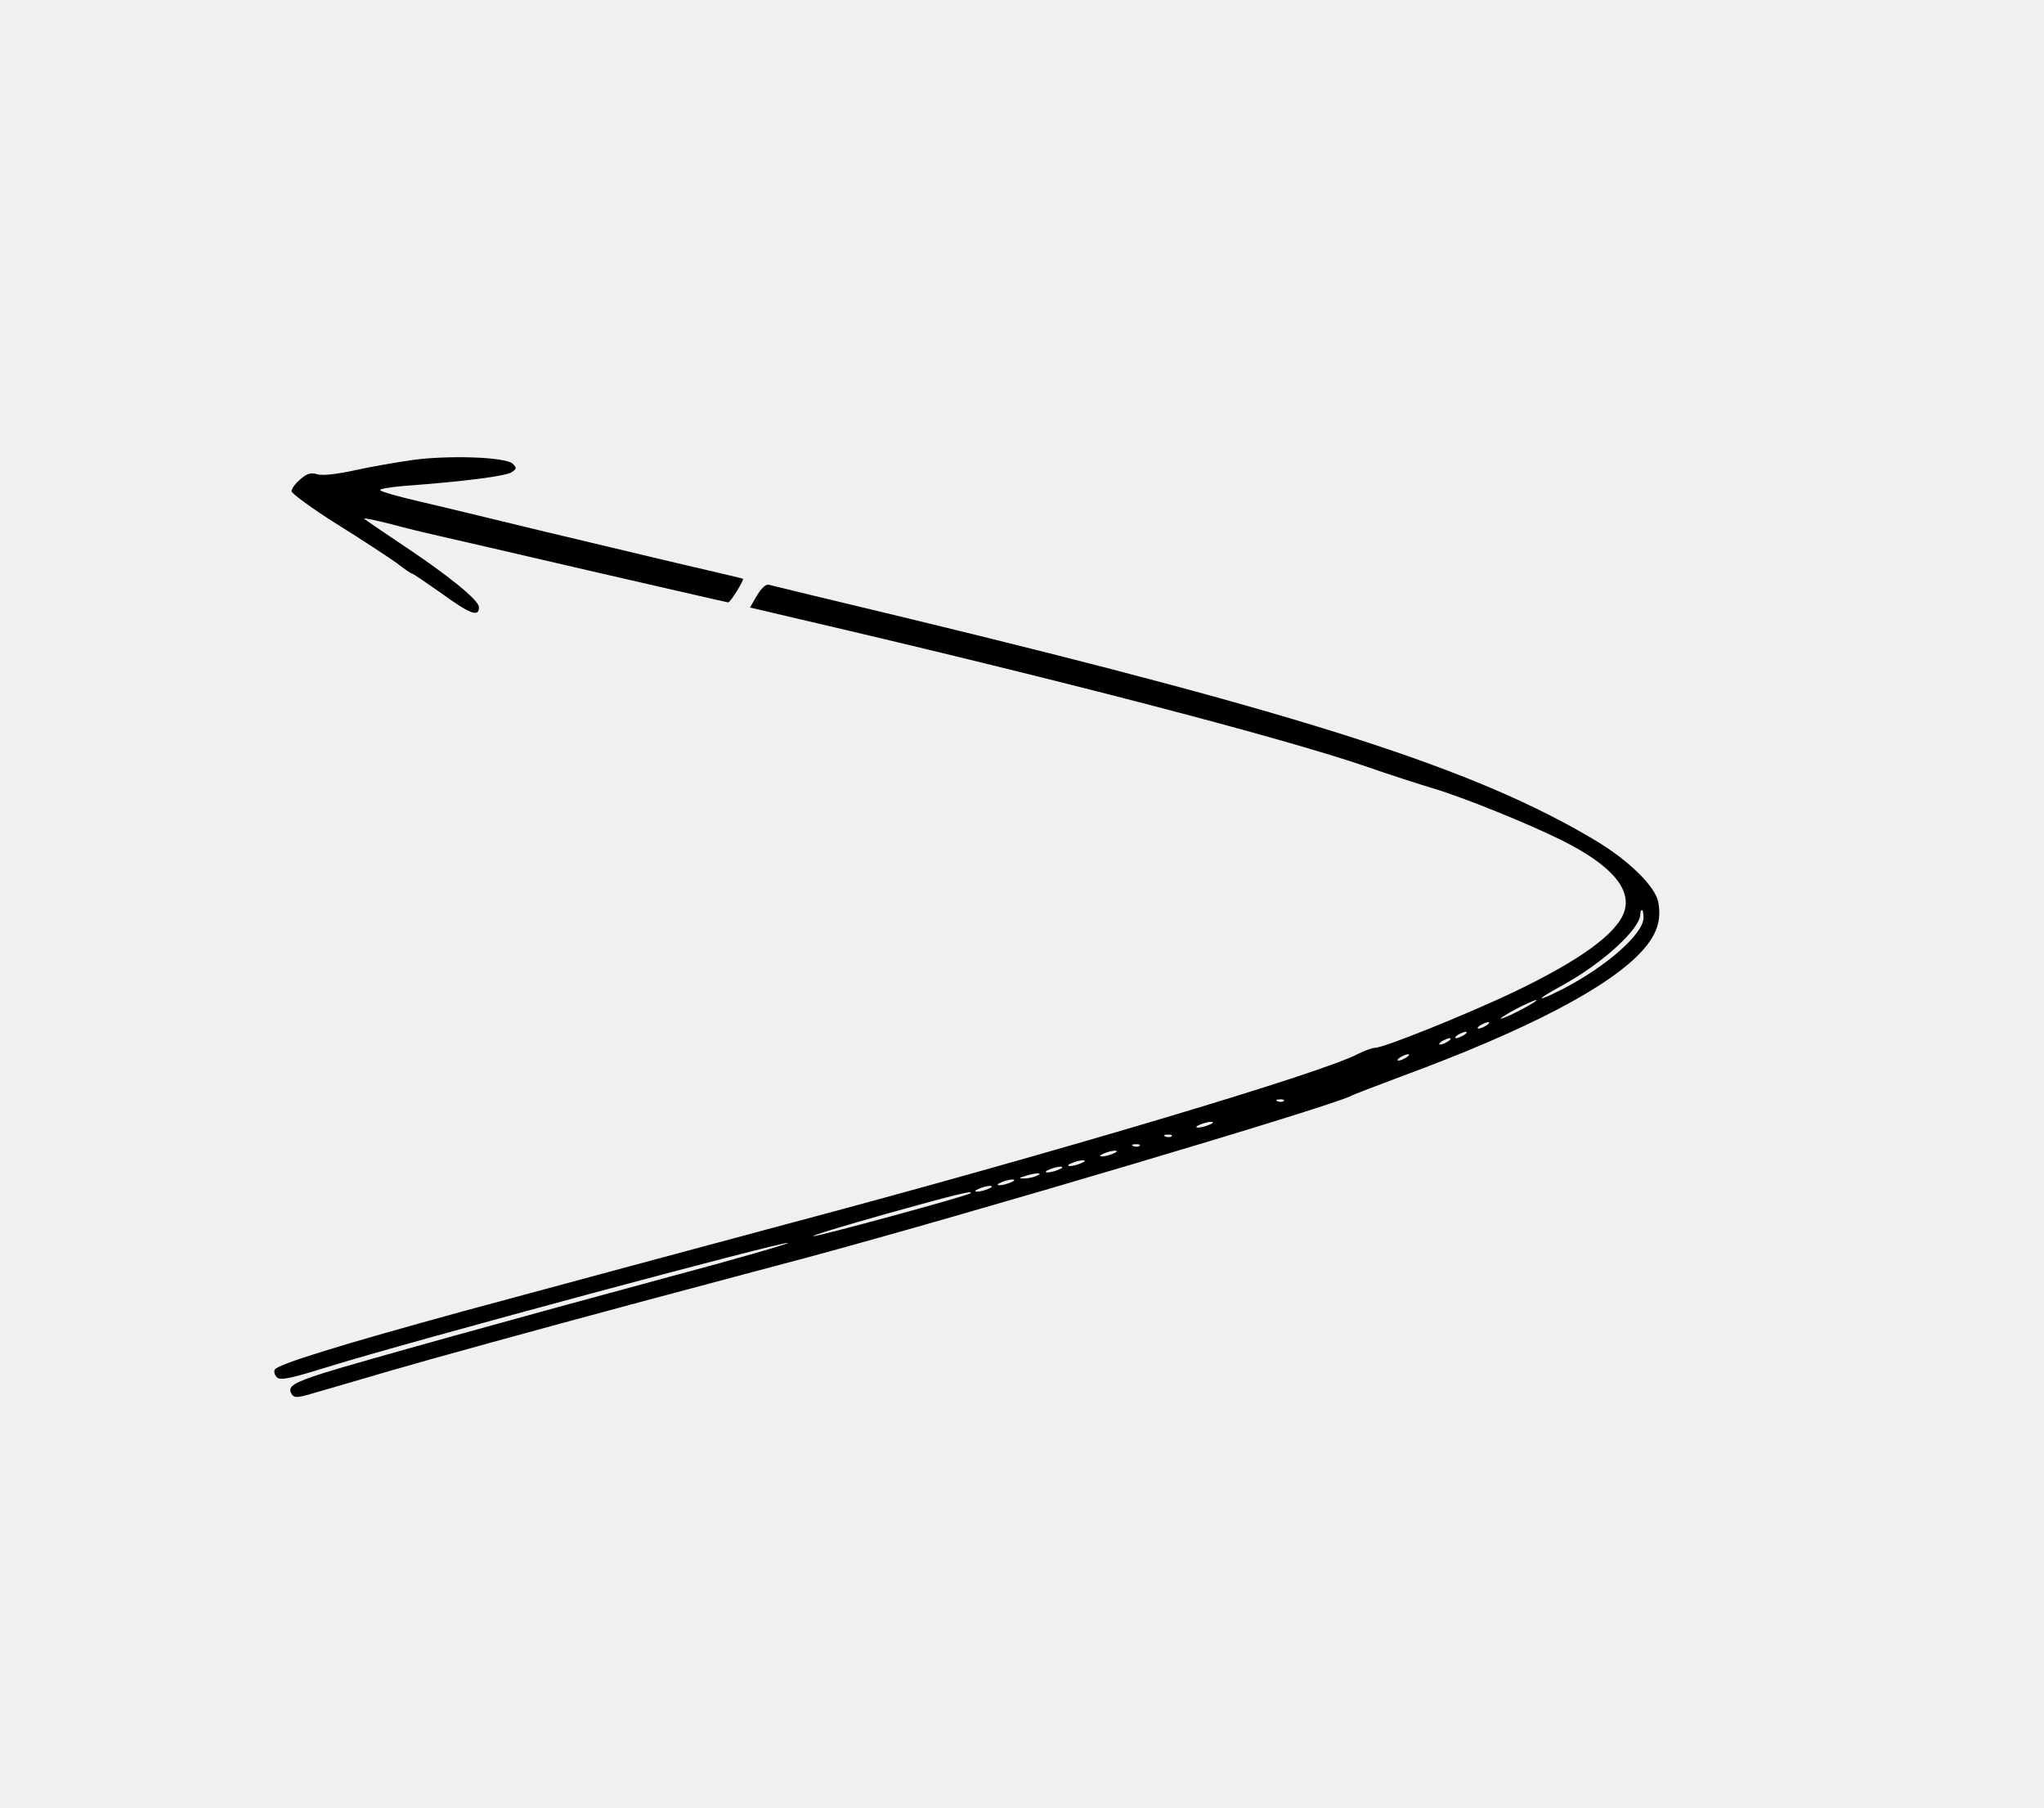
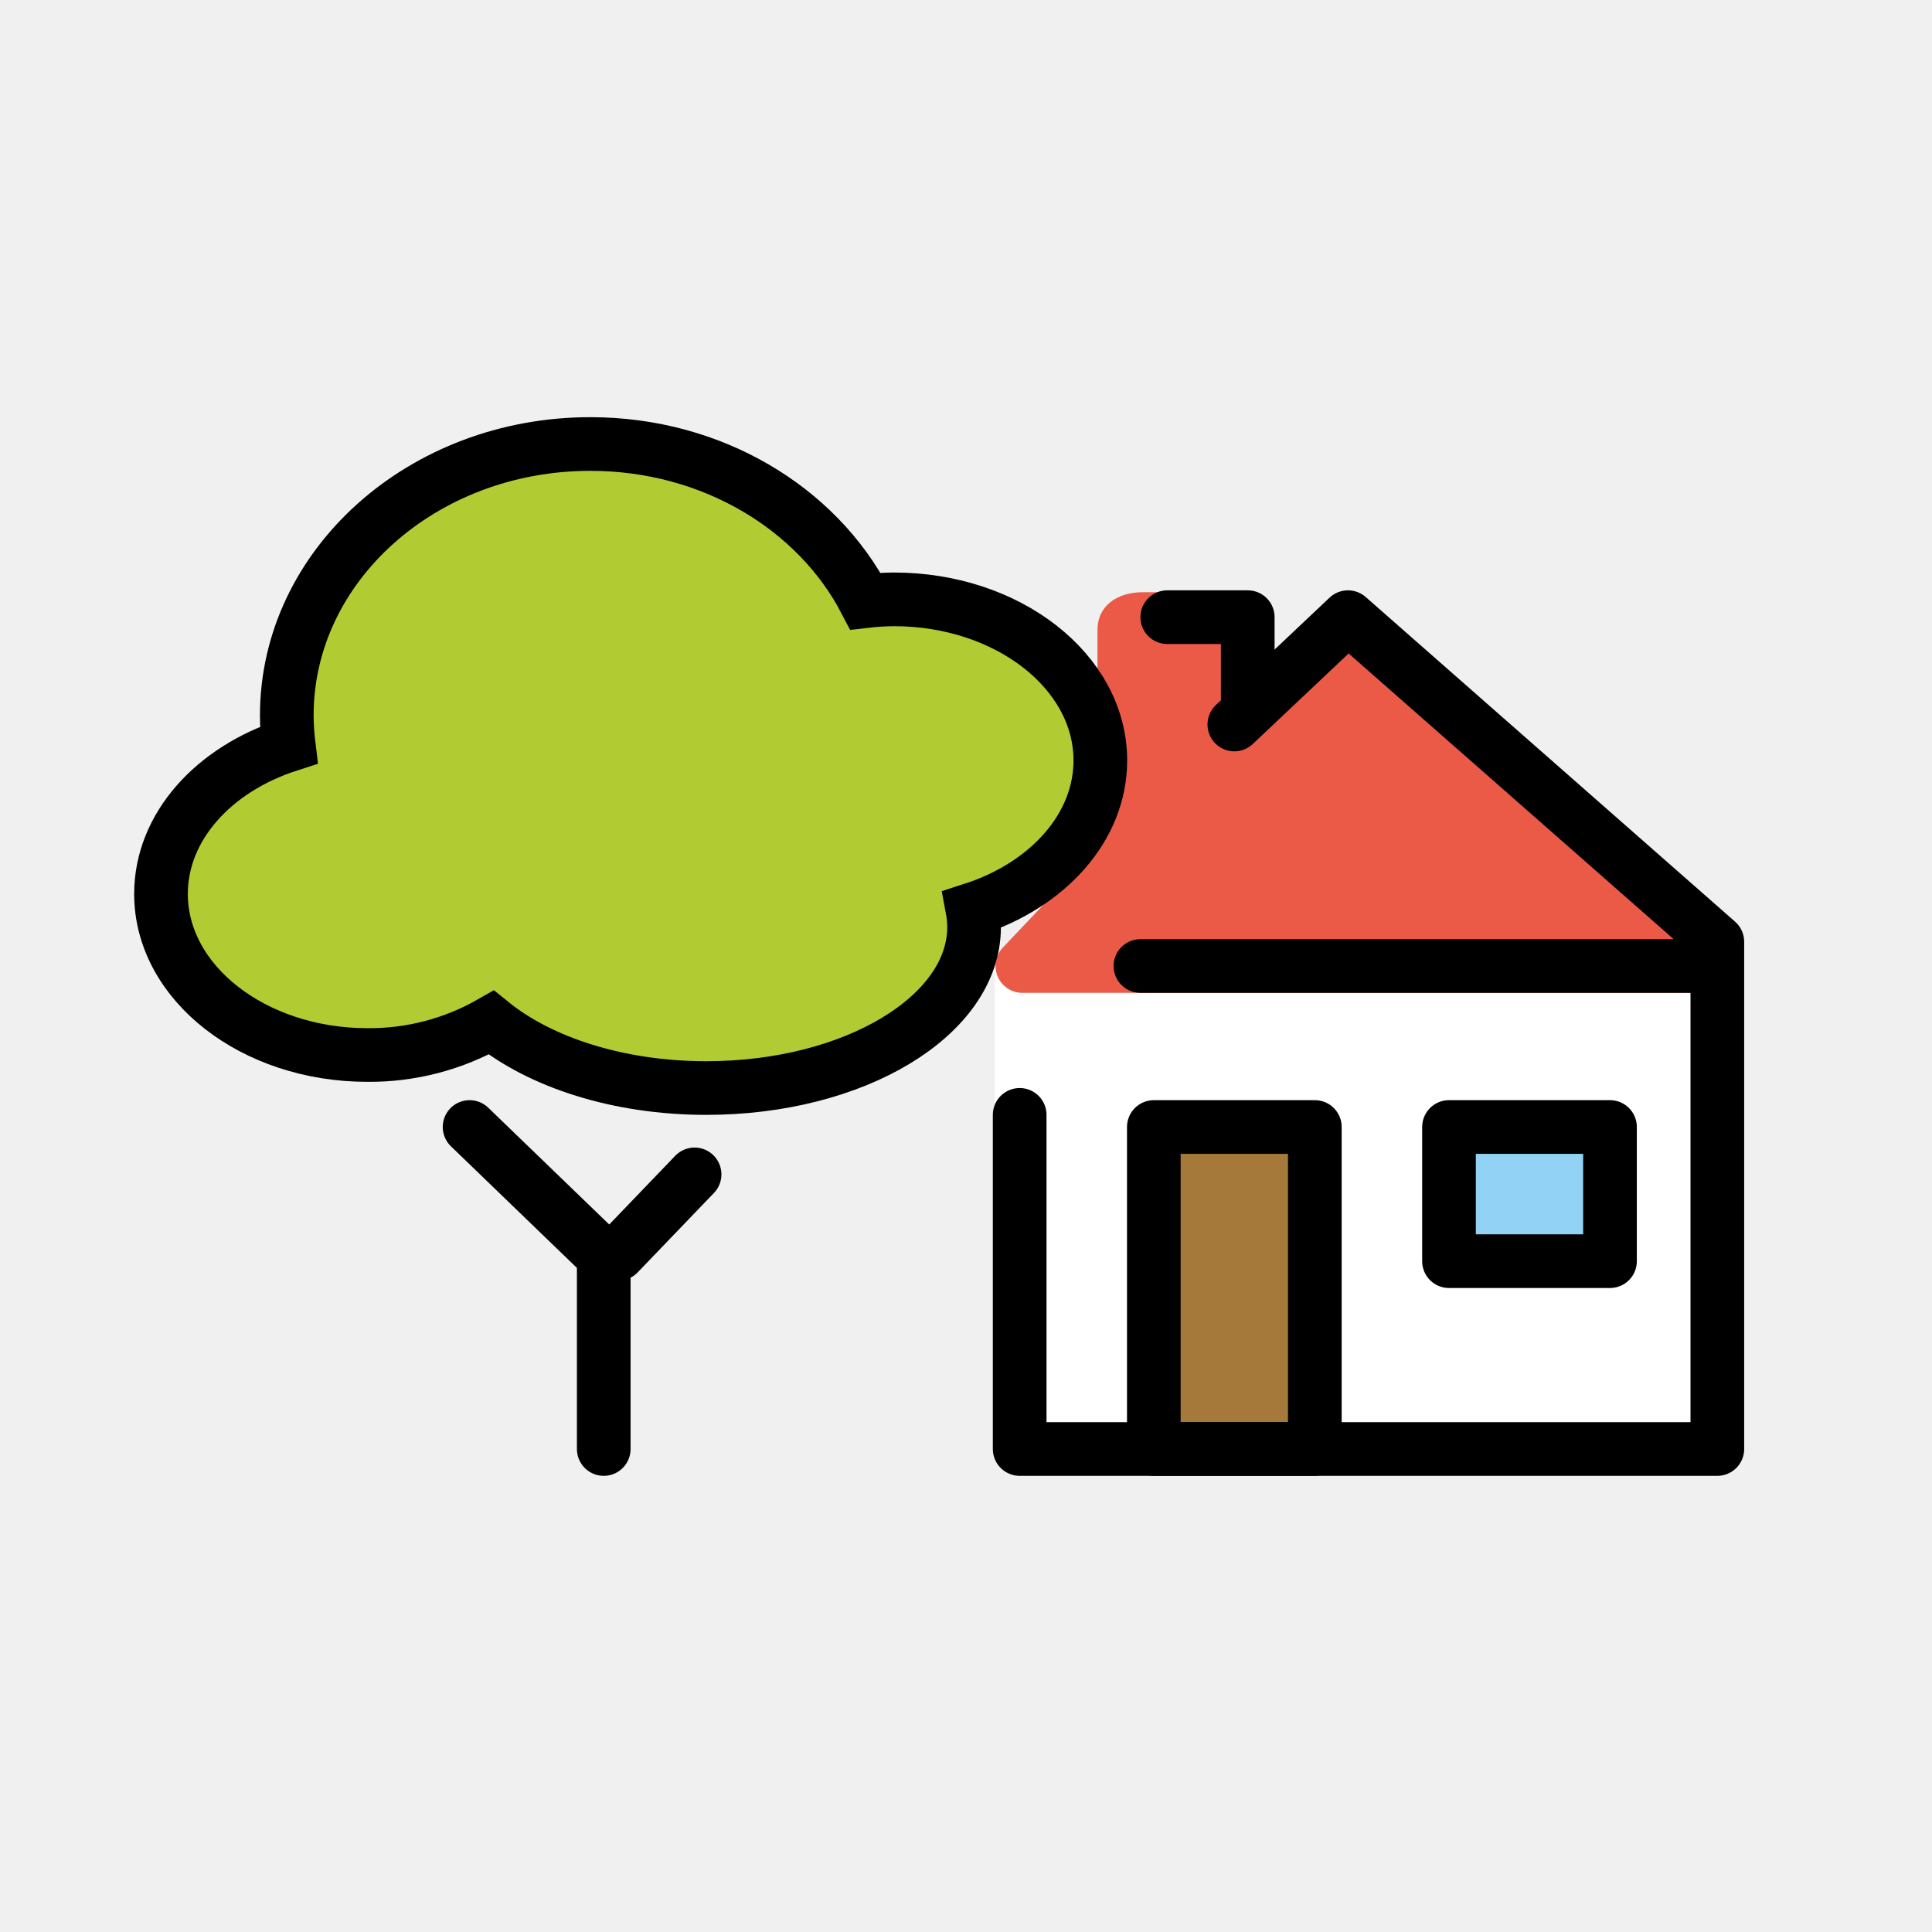
- <svg xmlns="http://www.w3.org/2000/svg" version="1.0" width="638pt" height="564pt" viewBox="0 0 638 564" preserveAspectRatio="xMidYMid meet">
-   <g transform="translate(0,564) scale(0.1,-0.1)" fill="#000000" stroke="none">
-     <path d="M1285 4204 c-49 -7 -130 -21 -179 -32 -55 -12 -100 -17 -116 -12 -20 6 -32 2 -53 -16 -15 -13 -27 -29 -27 -37 0 -7 64 -54 142 -103 79 -49 162 -104 186 -121 23 -18 45 -33 48 -33 3 0 44 -28 91 -61 91 -66 118 -76 118 -44 0 22 -96 100 -250 202 -55 37 -104 70 -108 74 -5 4 33 -4 85 -17 51 -14 111 -28 133 -33 22 -5 236 -54 476 -110 240 -55 439 -101 442 -101 7 0 50 70 46 74 -2 1 -78 19 -169 40 -91 21 -293 70 -450 107 -157 38 -334 81 -395 95 -60 14 -114 29 -118 34 -5 4 31 10 80 14 176 13 315 30 331 43 15 10 15 13 2 26 -22 21 -203 27 -315 11z" />
-     <path d="M2363 3782 l-22 -38 162 -38 c807 -188 1486 -365 1752 -455 83 -29 180 -60 217 -71 95 -28 302 -112 406 -164 151 -76 215 -150 192 -221 -23 -68 -136 -151 -345 -251 -145 -69 -405 -174 -433 -174 -9 0 -33 -9 -53 -19 -109 -59 -967 -314 -1779 -530 -124 -33 -848 -228 -1010 -272 -387 -106 -581 -166 -592 -183 -4 -6 -1 -17 6 -24 11 -11 39 -5 159 32 243 76 1437 397 1437 387 0 -3 -165 -51 -368 -105 -474 -128 -974 -267 -1082 -301 -94 -30 -114 -42 -100 -65 7 -12 16 -12 47 -4 21 6 142 41 268 78 127 37 462 129 745 205 283 76 533 142 555 148 503 136 1613 465 1690 502 11 6 83 33 160 62 396 146 653 281 753 394 45 51 58 94 48 150 -10 49 -91 129 -196 192 -369 221 -893 390 -2145 693 -231 55 -427 103 -435 105 -9 3 -23 -10 -37 -33z m2767 -1006 c0 -51 -119 -155 -257 -225 -83 -42 -81 -32 4 14 124 68 243 176 243 222 0 7 2 13 5 13 3 0 5 -11 5 -24z m-380 -286 c-30 -16 -59 -29 -65 -29 -5 0 15 13 45 29 30 16 60 29 65 29 6 0 -15 -13 -45 -29z m-110 -50 c-8 -5 -19 -10 -25 -10 -5 0 -3 5 5 10 8 5 20 10 25 10 6 0 3 -5 -5 -10z m-70 -30 c-8 -5 -19 -10 -25 -10 -5 0 -3 5 5 10 8 5 20 10 25 10 6 0 3 -5 -5 -10z m-50 -20 c-8 -5 -19 -10 -25 -10 -5 0 -3 5 5 10 8 5 20 10 25 10 6 0 3 -5 -5 -10z m-130 -50 c-8 -5 -19 -10 -25 -10 -5 0 -3 5 5 10 8 5 20 10 25 10 6 0 3 -5 -5 -10z m-383 -136 c-3 -3 -12 -4 -19 -1 -8 3 -5 6 6 6 11 1 17 -2 13 -5z m-232 -74 c-11 -5 -27 -9 -35 -9 -9 0 -8 4 5 9 11 5 27 9 35 9 9 0 8 -4 -5 -9z m-118 -36 c-3 -3 -12 -4 -19 -1 -8 3 -5 6 6 6 11 1 17 -2 13 -5z m-100 -30 c-3 -3 -12 -4 -19 -1 -8 3 -5 6 6 6 11 1 17 -2 13 -5z m-82 -24 c-11 -5 -27 -9 -35 -9 -9 0 -8 4 5 9 11 5 27 9 35 9 9 0 8 -4 -5 -9z m-100 -30 c-11 -5 -27 -9 -35 -9 -9 0 -8 4 5 9 11 5 27 9 35 9 9 0 8 -4 -5 -9z m-70 -20 c-11 -5 -27 -9 -35 -9 -9 0 -8 4 5 9 11 5 27 9 35 9 9 0 8 -4 -5 -9z m-70 -20 c-11 -5 -29 -8 -40 -8 -16 0 -15 2 5 8 34 11 60 11 35 0z m-80 -20 c-11 -5 -27 -9 -35 -9 -9 0 -8 4 5 9 11 5 27 9 35 9 9 0 8 -4 -5 -9z m-70 -20 c-11 -5 -27 -9 -35 -9 -9 0 -8 4 5 9 11 5 27 9 35 9 9 0 8 -4 -5 -9z m-56 -14 c-8 -8 -482 -137 -491 -134 -5 2 98 33 229 70 222 62 273 74 262 64z" />
+ <svg xmlns="http://www.w3.org/2000/svg" id="emoji" viewBox="0 0 72 72" version="1.1">
+   <g id="color">
+     <rect x="37.075" y="36.053" width="26.884" height="18.114" fill="#FFFFFF" />
+     <polygon fill="#EA5A47" stroke="#EA5A47" stroke-linecap="round" stroke-linejoin="round" stroke-miterlimit="10" stroke-width="2" points="50.235,23.2 38.1,36 63.5,36" />
+     <path fill="#EA5A47" d="M47.3,26l-6.4,6.059v-8.573c0-0.931,0.755-1.416,1.686-1.416h3.028 c0.931,0,1.686,0.485,1.686,1.416C47.3,23.486,47.3,26,47.3,26z" />
+     <rect x="43" y="42" width="6" height="12" fill="#A57939" />
+     <rect x="54" y="42" width="6" height="5" fill="#92D3F5" />
+     <path fill="#B1CC33" d="M41.006,28.339c0-3.312-3.445-6.003-7.694-6.003c-0.355,0.003-0.71,0.025-1.062,0.066 c-1.8-3.455-5.707-5.855-10.25-5.855c-6.248,0-11.312,4.529-11.312,10.114c0.001,0.369,0.025,0.738,0.07,1.104 C7.966,28.666,6,30.81,6,33.314c0,3.312,3.445,6.003,7.694,6.003c1.615,0.014,3.206-0.402,4.614-1.207 c1.818,1.477,4.726,2.438,8.015,2.438c5.511,0,9.978-2.688,9.978-6.003c-0.001-0.219-0.021-0.438-0.061-0.653 C39.036,32.99,41.006,30.845,41.006,28.339z" />
+   </g>
+   <g id="hair" />
+   <g id="skin" />
+   <g id="skin-shadow" />
+   <g id="line">
+     <polyline fill="none" stroke="#000000" stroke-linecap="round" stroke-linejoin="round" stroke-miterlimit="10" stroke-width="2" points="46,27 50.235,23 64,35.098 64,54 38,54 38,41.548" />
+     <rect x="43" y="42" width="6" height="12" fill="none" stroke="#000000" stroke-linecap="round" stroke-linejoin="round" stroke-miterlimit="10" stroke-width="2" />
+     <rect x="54" y="42" width="6" height="5" fill="none" stroke="#000000" stroke-linecap="round" stroke-linejoin="round" stroke-miterlimit="10" stroke-width="2" />
+     <polyline fill="none" stroke="#000000" stroke-linecap="round" stroke-linejoin="round" stroke-miterlimit="10" stroke-width="2" points="43.5,23 46.5,23 46.5,26" />
+     <path fill="none" stroke="#000000" stroke-miterlimit="10" stroke-width="2" d="M31.245,39.34" />
+     <polyline fill="none" stroke="#000000" stroke-linecap="round" stroke-linejoin="round" stroke-width="2" points="22.5,54 22.5,46.827 17.5,42" />
+     <line x1="23.041" x2="25.885" y1="46.727" y2="43.766" fill="none" stroke="#000000" stroke-linecap="round" stroke-linejoin="round" stroke-width="2" />
+     <path fill="none" stroke="#000000" stroke-linecap="round" stroke-miterlimit="10" stroke-width="2" d="M41.006,28.339 c0-3.312-3.445-6.003-7.694-6.003c-0.355,0.003-0.71,0.025-1.062,0.066c-1.8-3.455-5.707-5.855-10.25-5.855 c-6.248,0-11.312,4.529-11.312,10.114c0.001,0.369,0.025,0.738,0.07,1.104C7.966,28.666,6,30.81,6,33.314 c0,3.312,3.445,6.003,7.694,6.003c1.615,0.014,3.206-0.402,4.614-1.207c1.818,1.477,4.726,2.438,8.015,2.438 c5.511,0,9.978-2.688,9.978-6.003c-0.001-0.219-0.021-0.438-0.061-0.653 C39.036,32.99,41.006,30.845,41.006,28.339z" />
+     <line x1="63.5" x2="42.5" y1="36" y2="36" fill="none" stroke="#000000" stroke-linecap="round" stroke-linejoin="round" stroke-miterlimit="10" stroke-width="2" />
  </g>
</svg>
